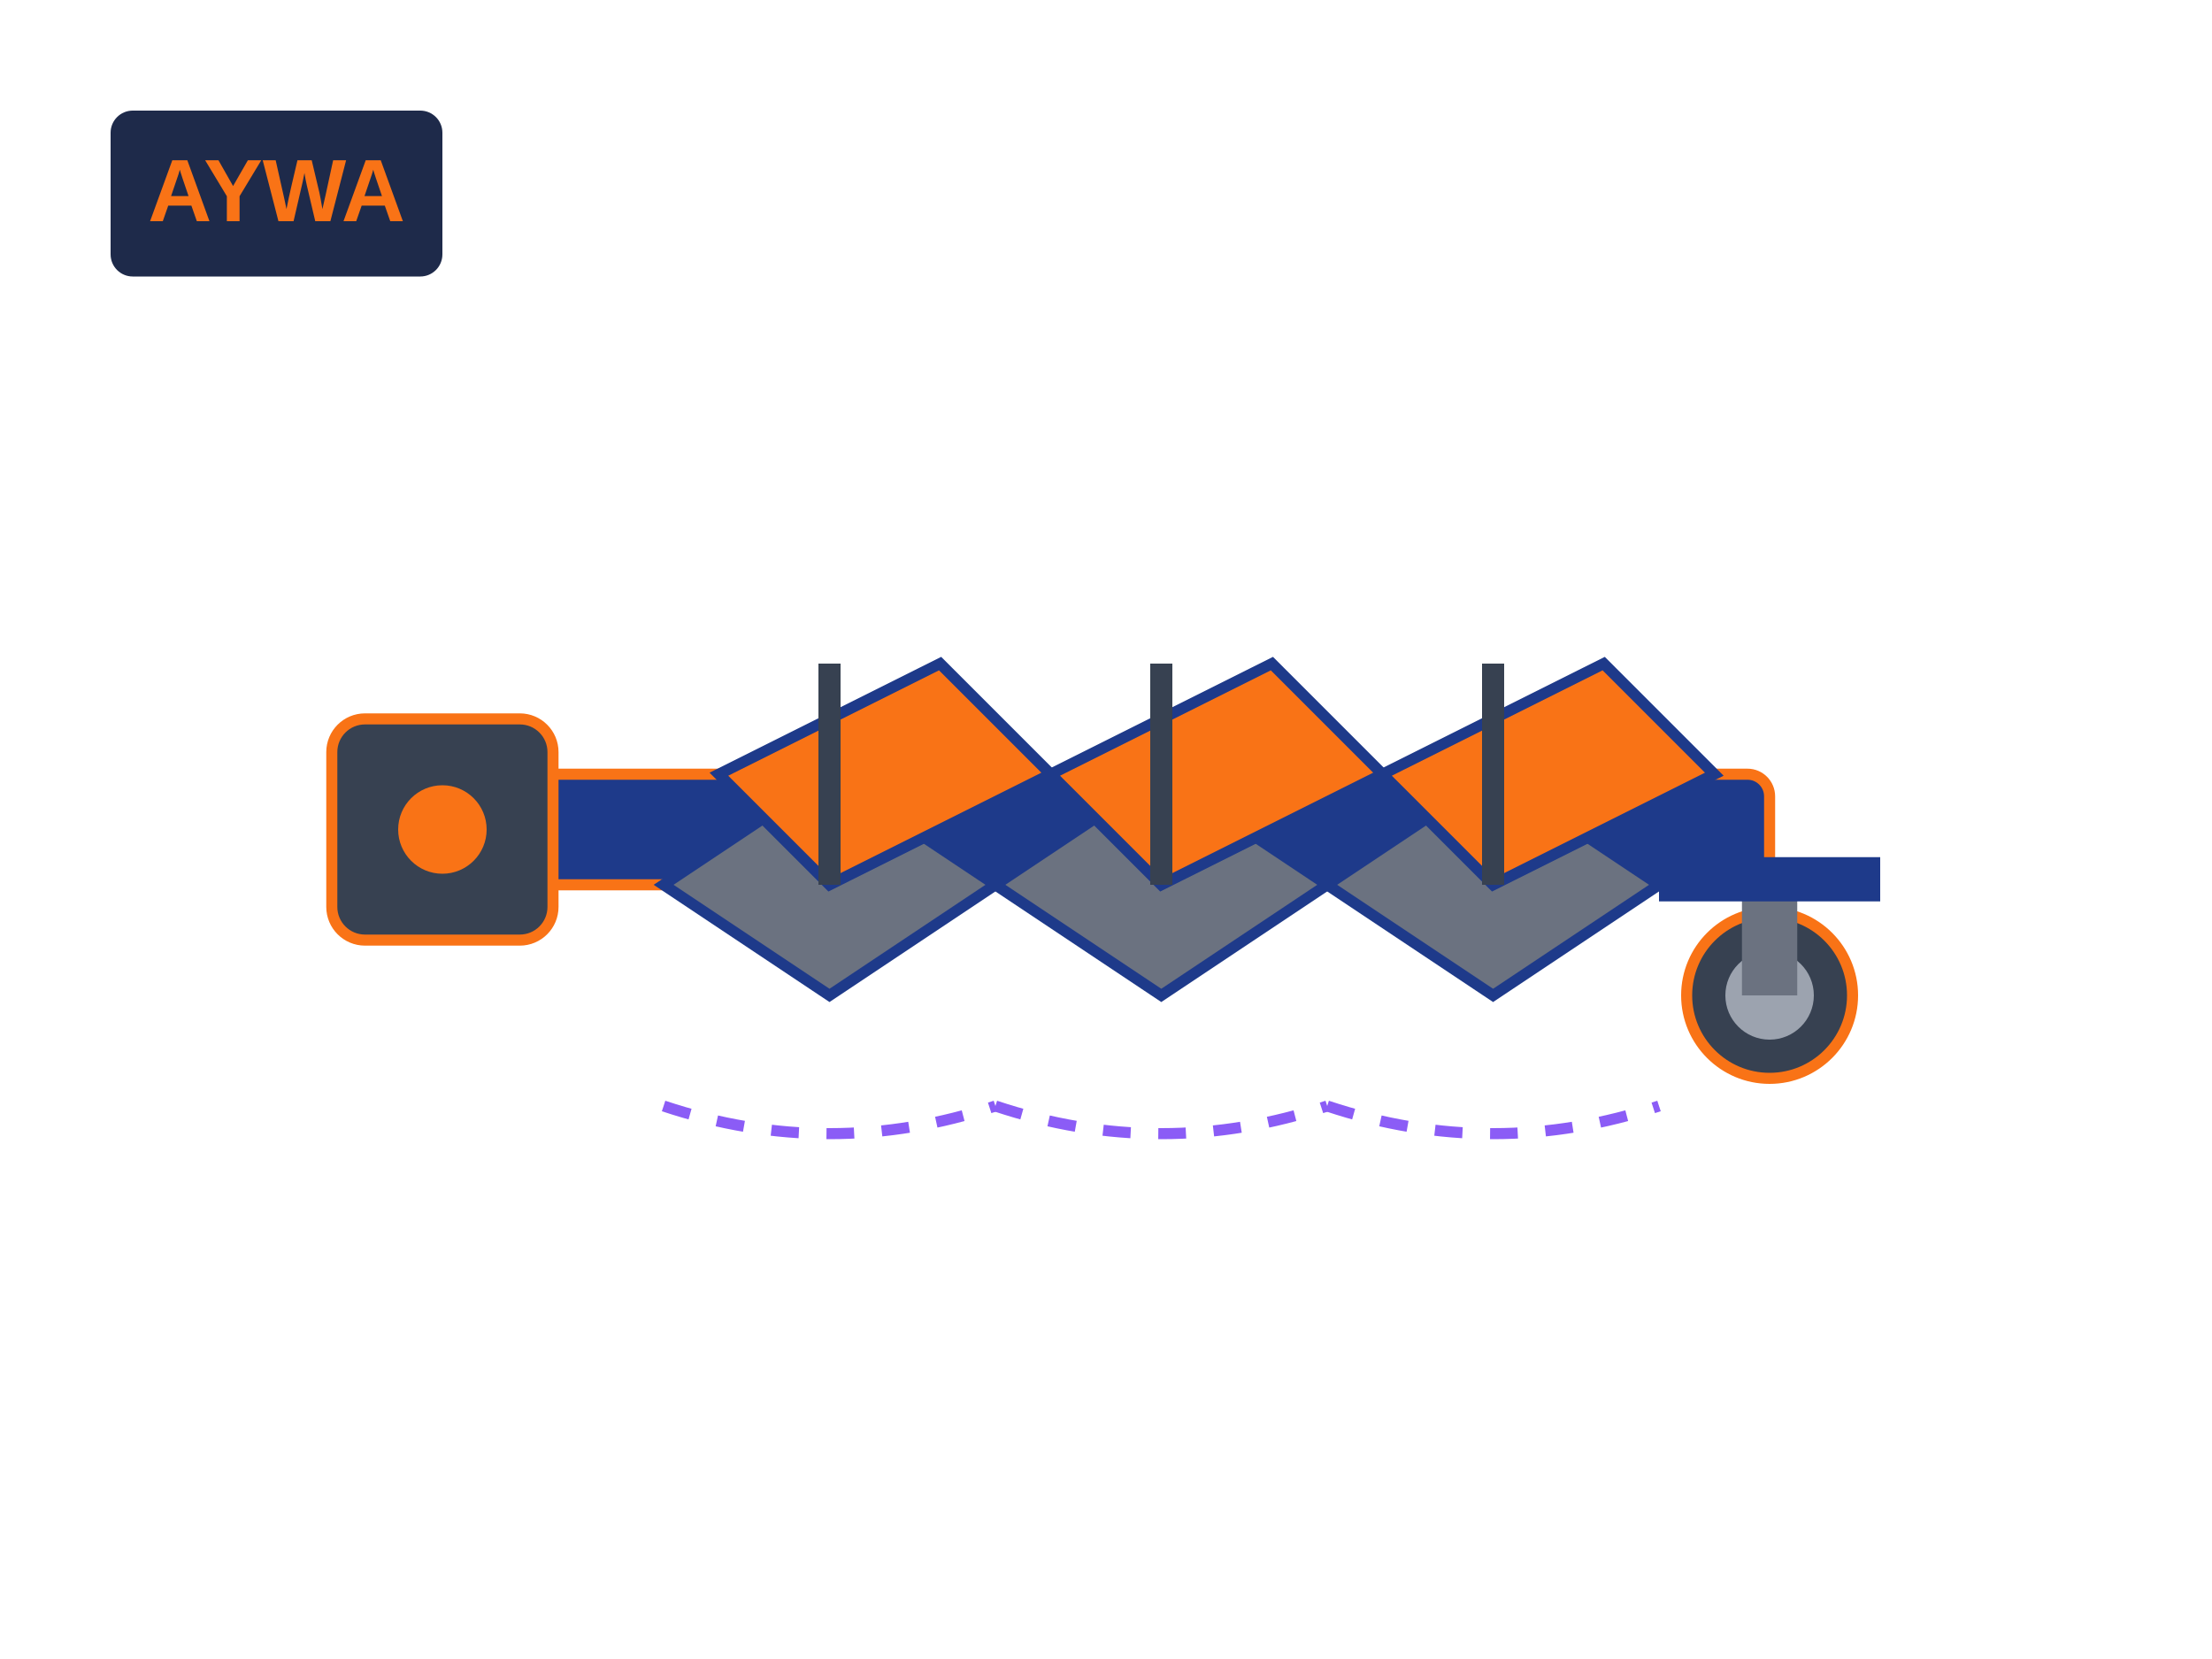
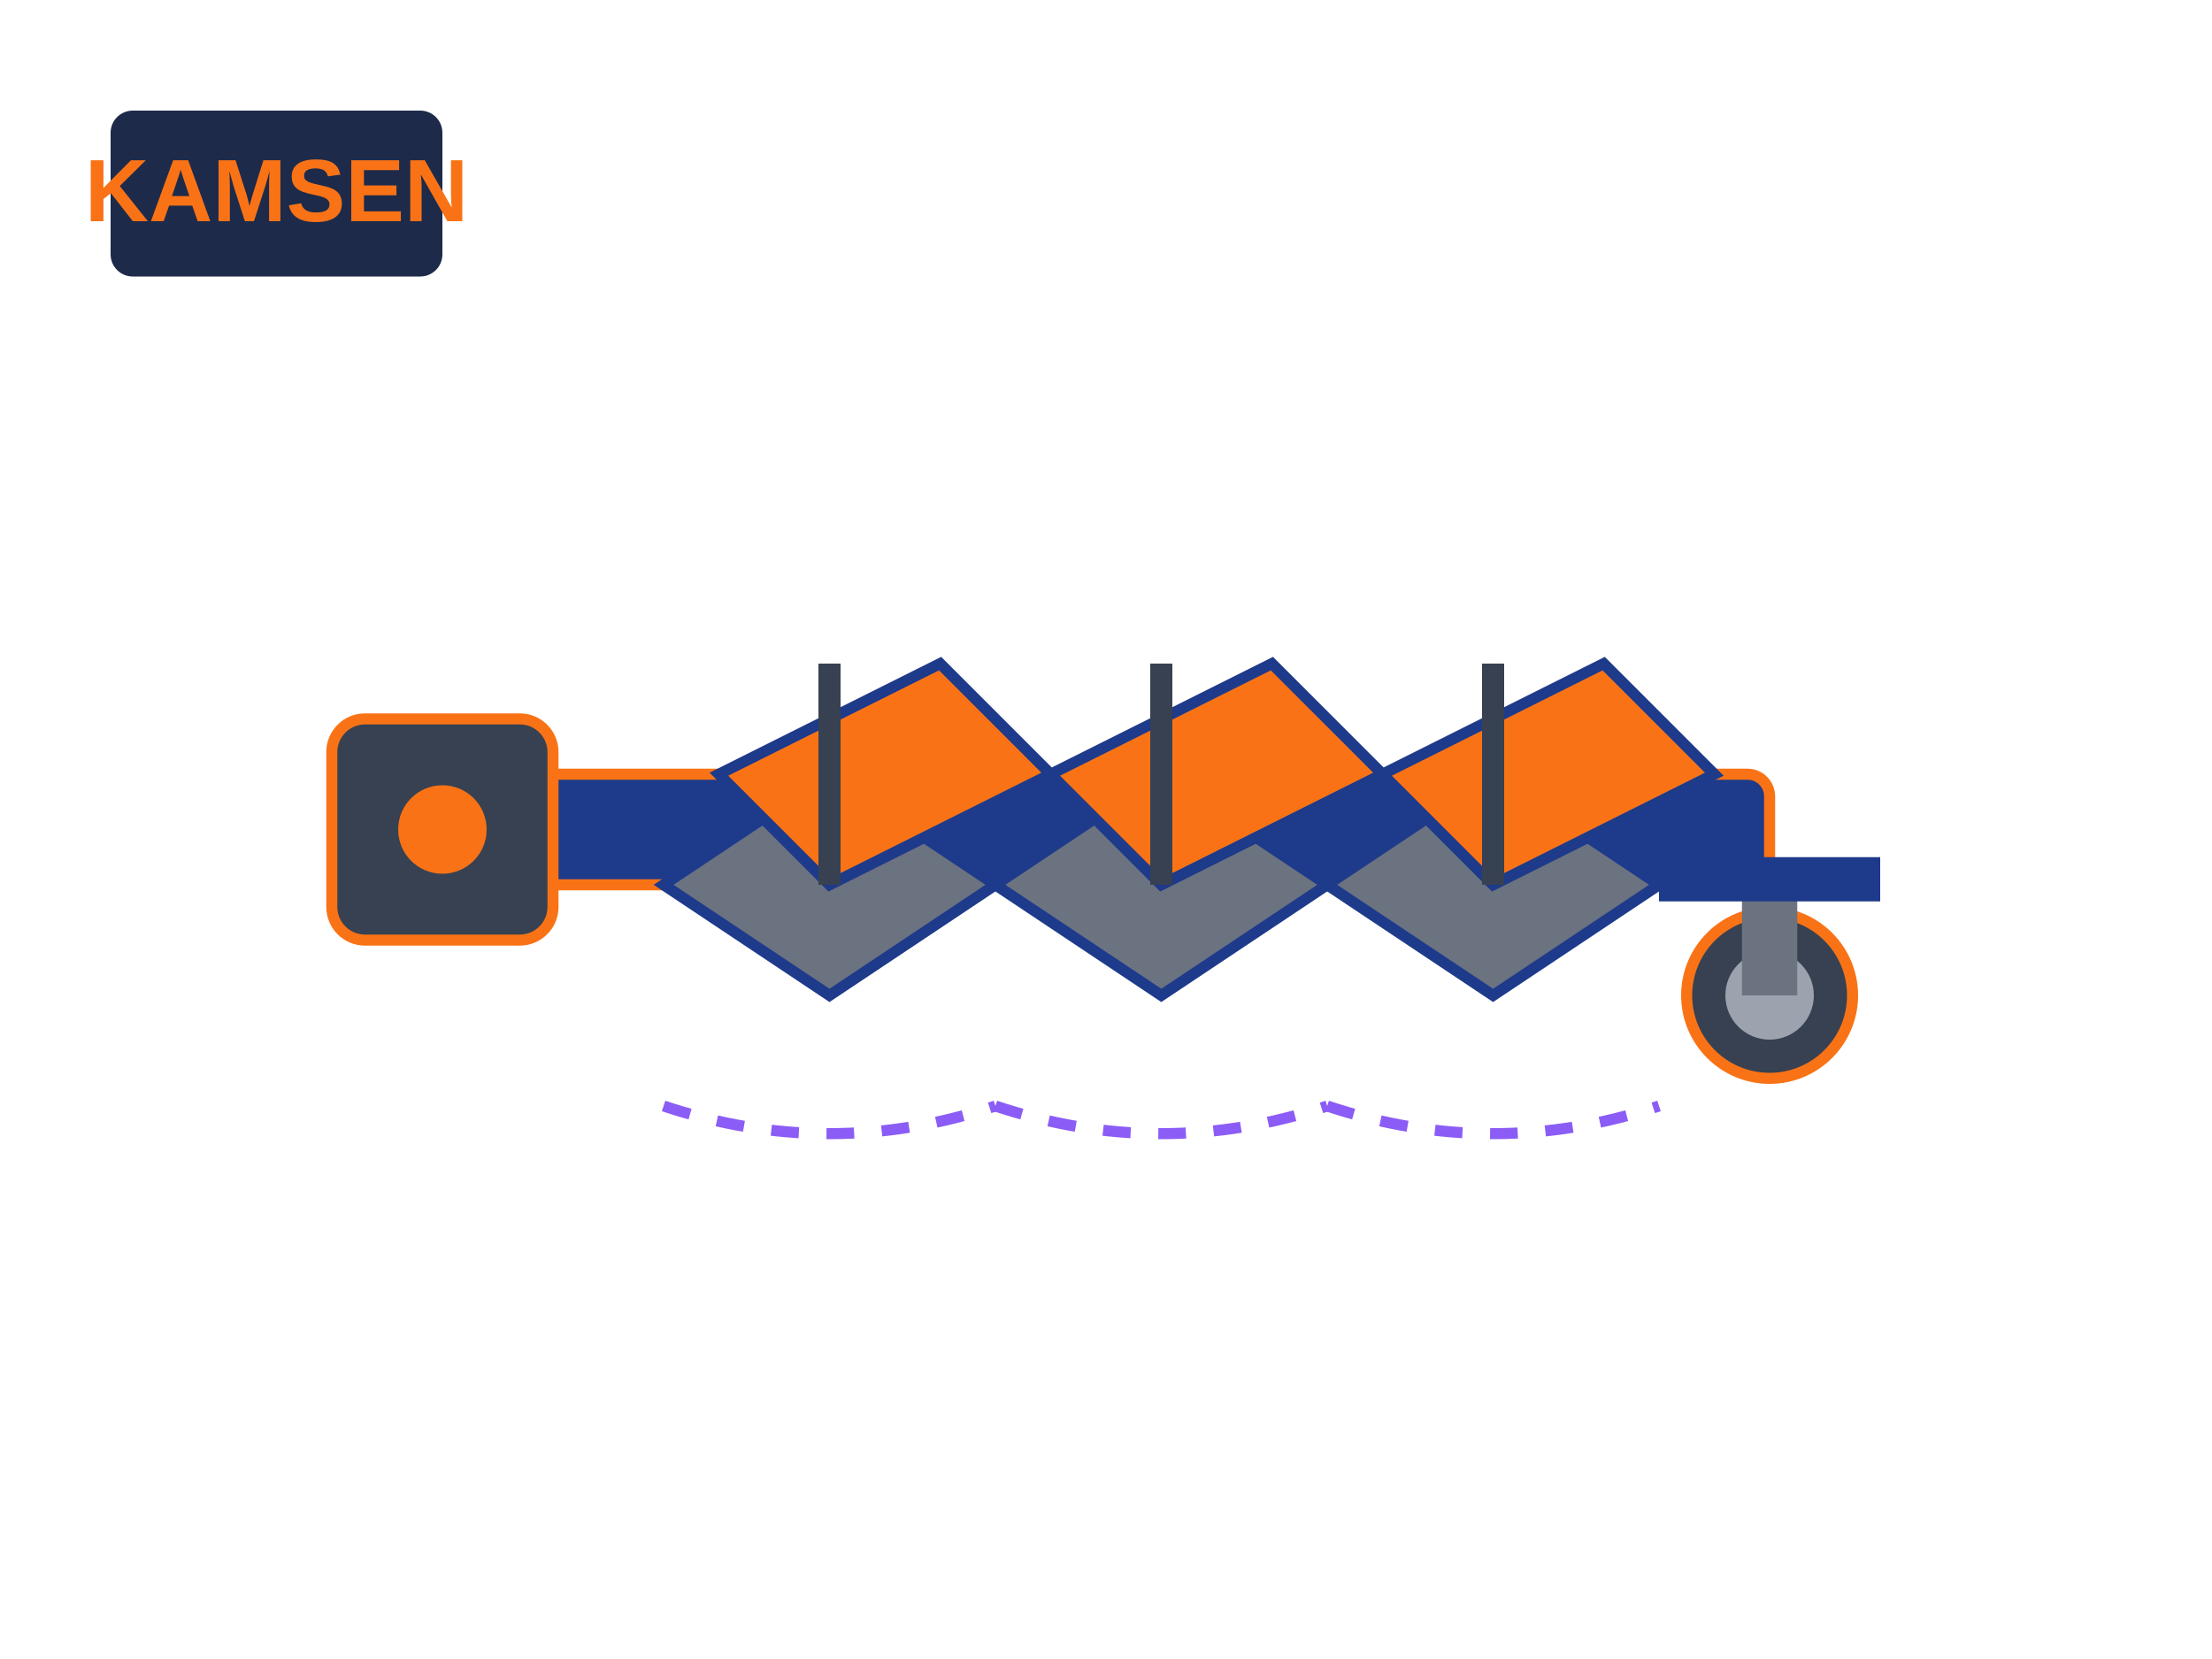
<svg xmlns="http://www.w3.org/2000/svg" width="400" height="300" viewBox="0 0 400 300" fill="none">
  <rect x="80" y="140" width="240" height="20" rx="4" fill="#1e3a8a" stroke="#f97316" stroke-width="2" />
  <rect x="60" y="130" width="40" height="40" rx="6" fill="#374151" stroke="#f97316" stroke-width="2" />
  <circle cx="80" cy="150" r="8" fill="#f97316" />
  <path d="M120 160 L150 180 L180 160 L150 140 Z" fill="#6b7280" stroke="#1e3a8a" stroke-width="2" />
  <path d="M180 160 L210 180 L240 160 L210 140 Z" fill="#6b7280" stroke="#1e3a8a" stroke-width="2" />
  <path d="M240 160 L270 180 L300 160 L270 140 Z" fill="#6b7280" stroke="#1e3a8a" stroke-width="2" />
  <path d="M130 140 L170 120 L190 140 L150 160 Z" fill="#f97316" stroke="#1e3a8a" stroke-width="2" />
  <path d="M190 140 L230 120 L250 140 L210 160 Z" fill="#f97316" stroke="#1e3a8a" stroke-width="2" />
  <path d="M250 140 L290 120 L310 140 L270 160 Z" fill="#f97316" stroke="#1e3a8a" stroke-width="2" />
  <rect x="148" y="120" width="4" height="40" fill="#374151" />
  <rect x="208" y="120" width="4" height="40" fill="#374151" />
  <rect x="268" y="120" width="4" height="40" fill="#374151" />
  <circle cx="320" cy="180" r="15" fill="#374151" stroke="#f97316" stroke-width="2" />
  <circle cx="320" cy="180" r="8" fill="#9ca3af" />
  <rect x="315" y="160" width="10" height="20" fill="#6b7280" />
  <rect x="300" y="155" width="40" height="8" fill="#1e3a8a" />
  <path d="M120 200 Q150 210 180 200" stroke="#8b5cf6" stroke-width="2" fill="none" stroke-dasharray="5,5" />
  <path d="M180 200 Q210 210 240 200" stroke="#8b5cf6" stroke-width="2" fill="none" stroke-dasharray="5,5" />
  <path d="M240 200 Q270 210 300 200" stroke="#8b5cf6" stroke-width="2" fill="none" stroke-dasharray="5,5" />
  <rect x="20" y="20" width="60" height="30" rx="4" fill="#1e2a4a" />
-   <text x="50" y="40" text-anchor="middle" fill="#f97316" font-family="Arial, sans-serif" font-size="16" font-weight="bold">AYWA</text>
+   <text x="50" y="40" text-anchor="middle" fill="#f97316" font-family="Arial, sans-serif" font-size="16" font-weight="bold">KAMSEN</text>
</svg>
